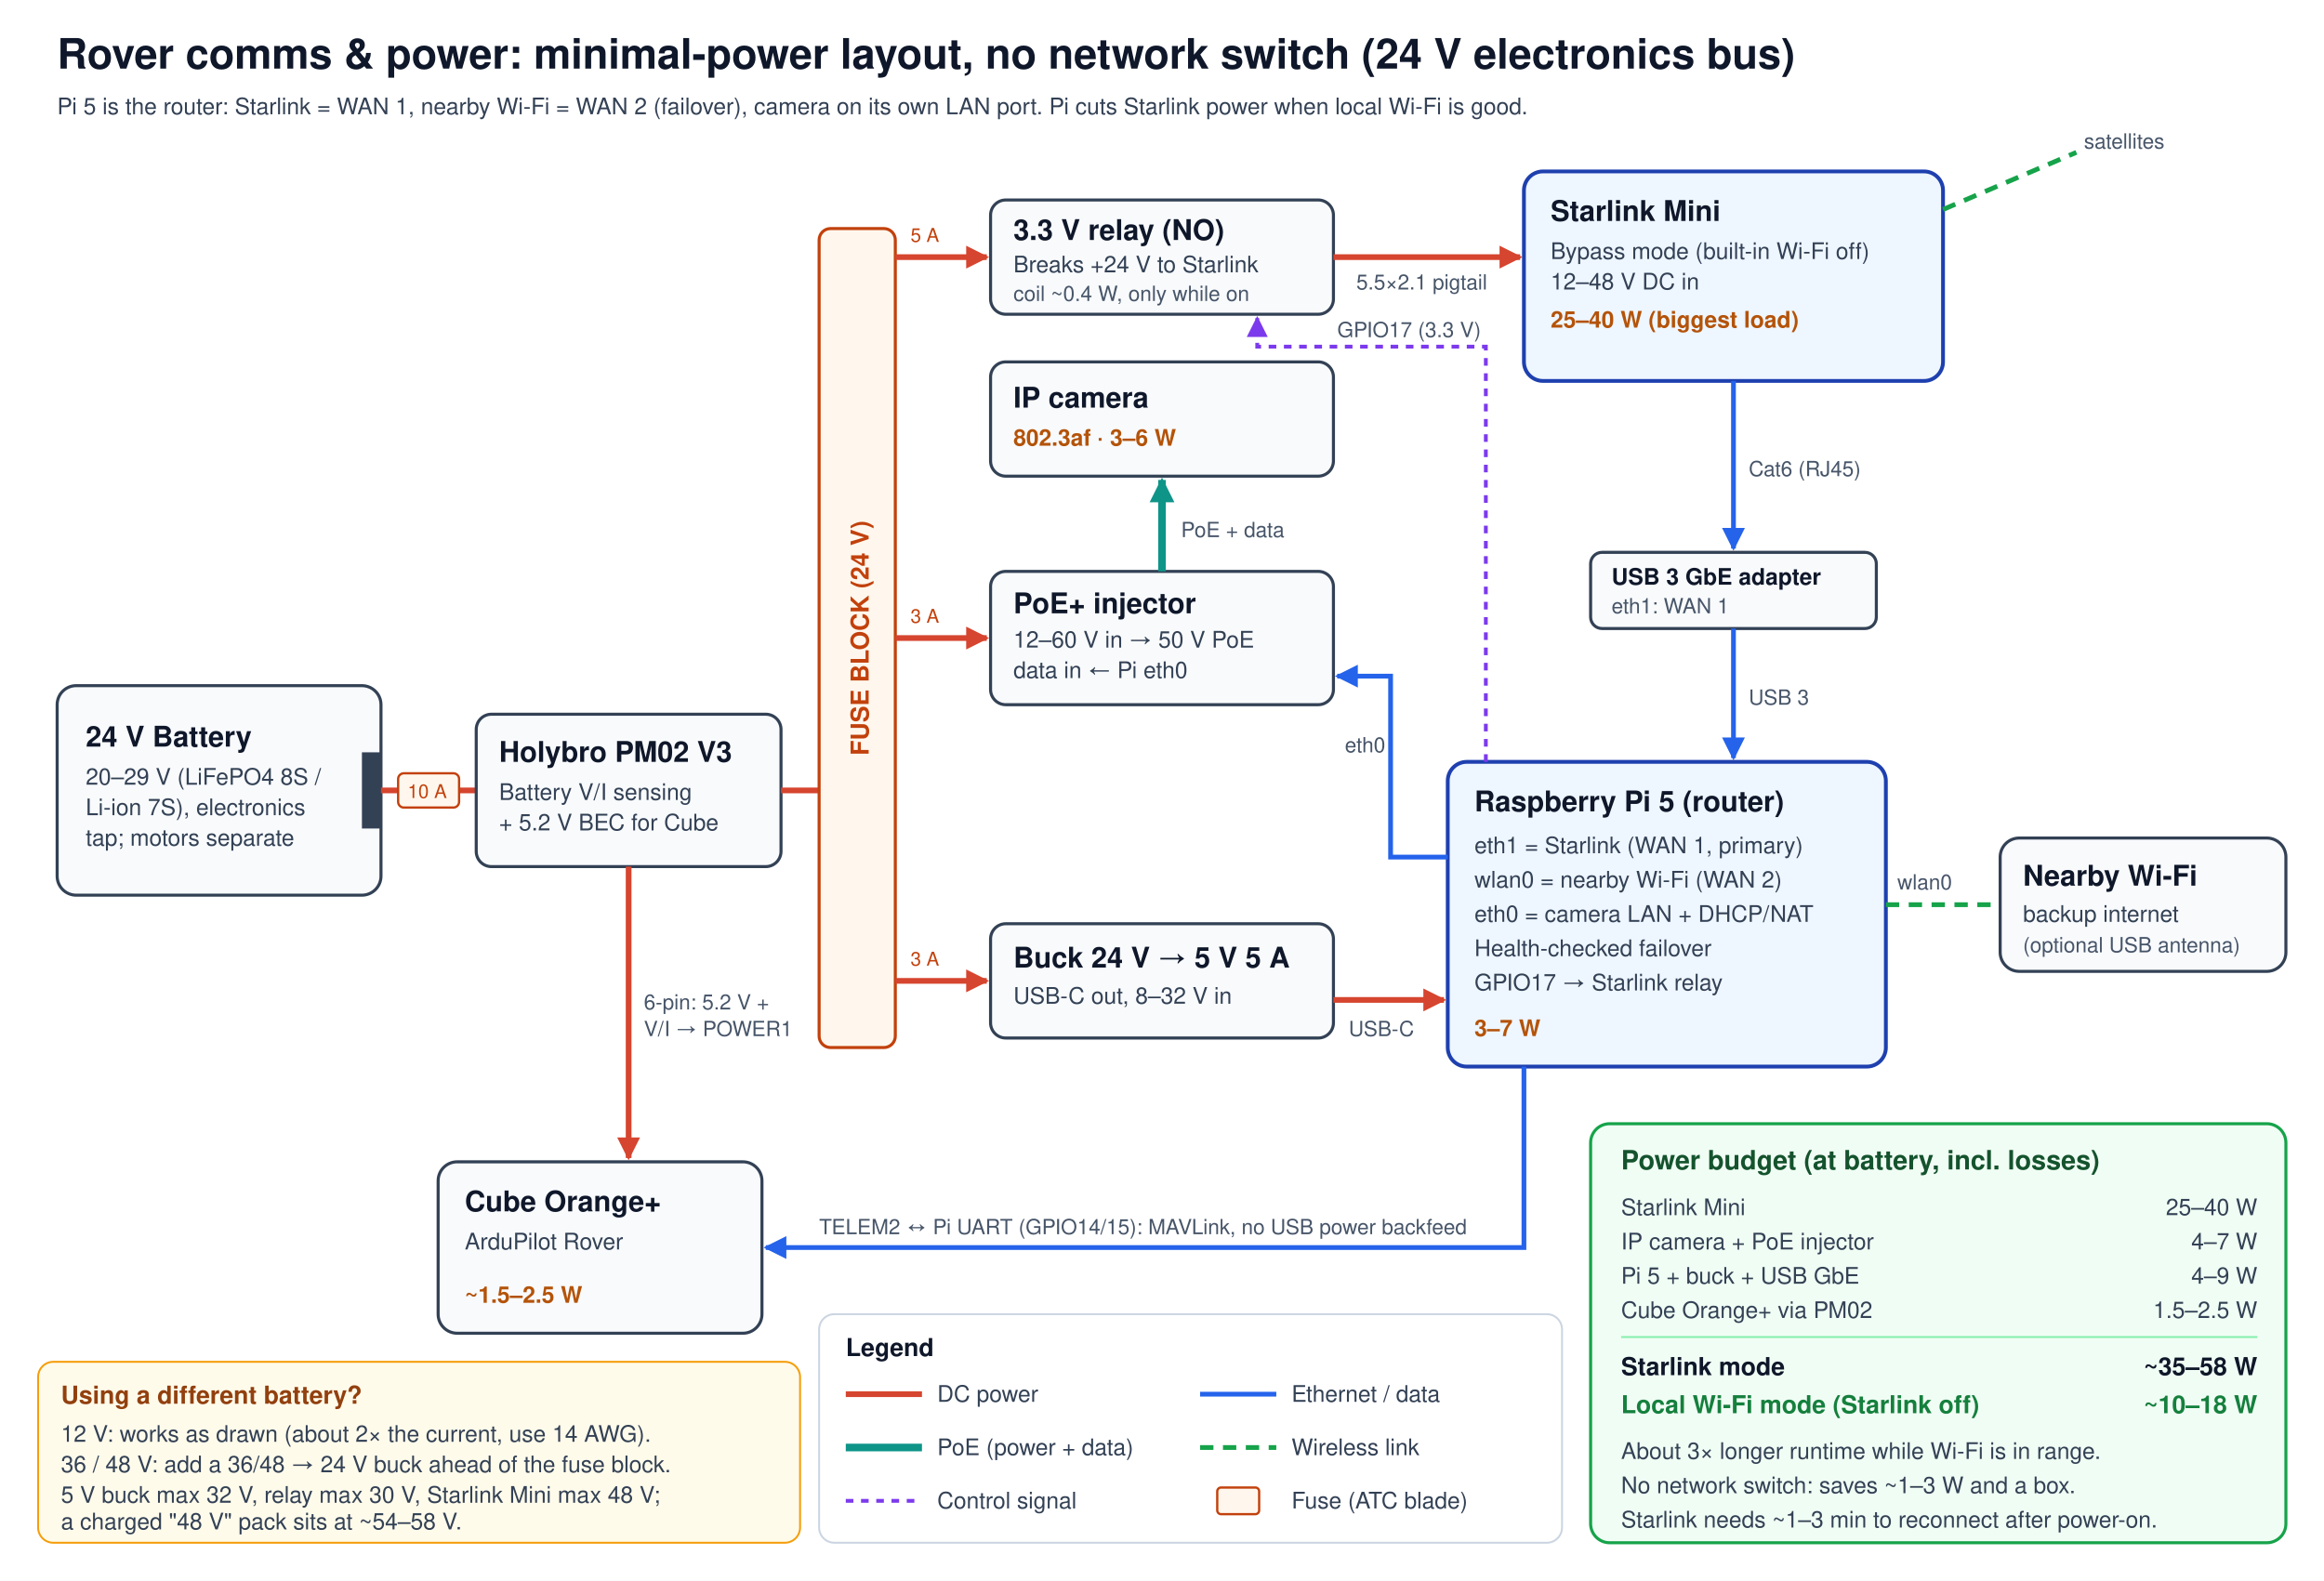
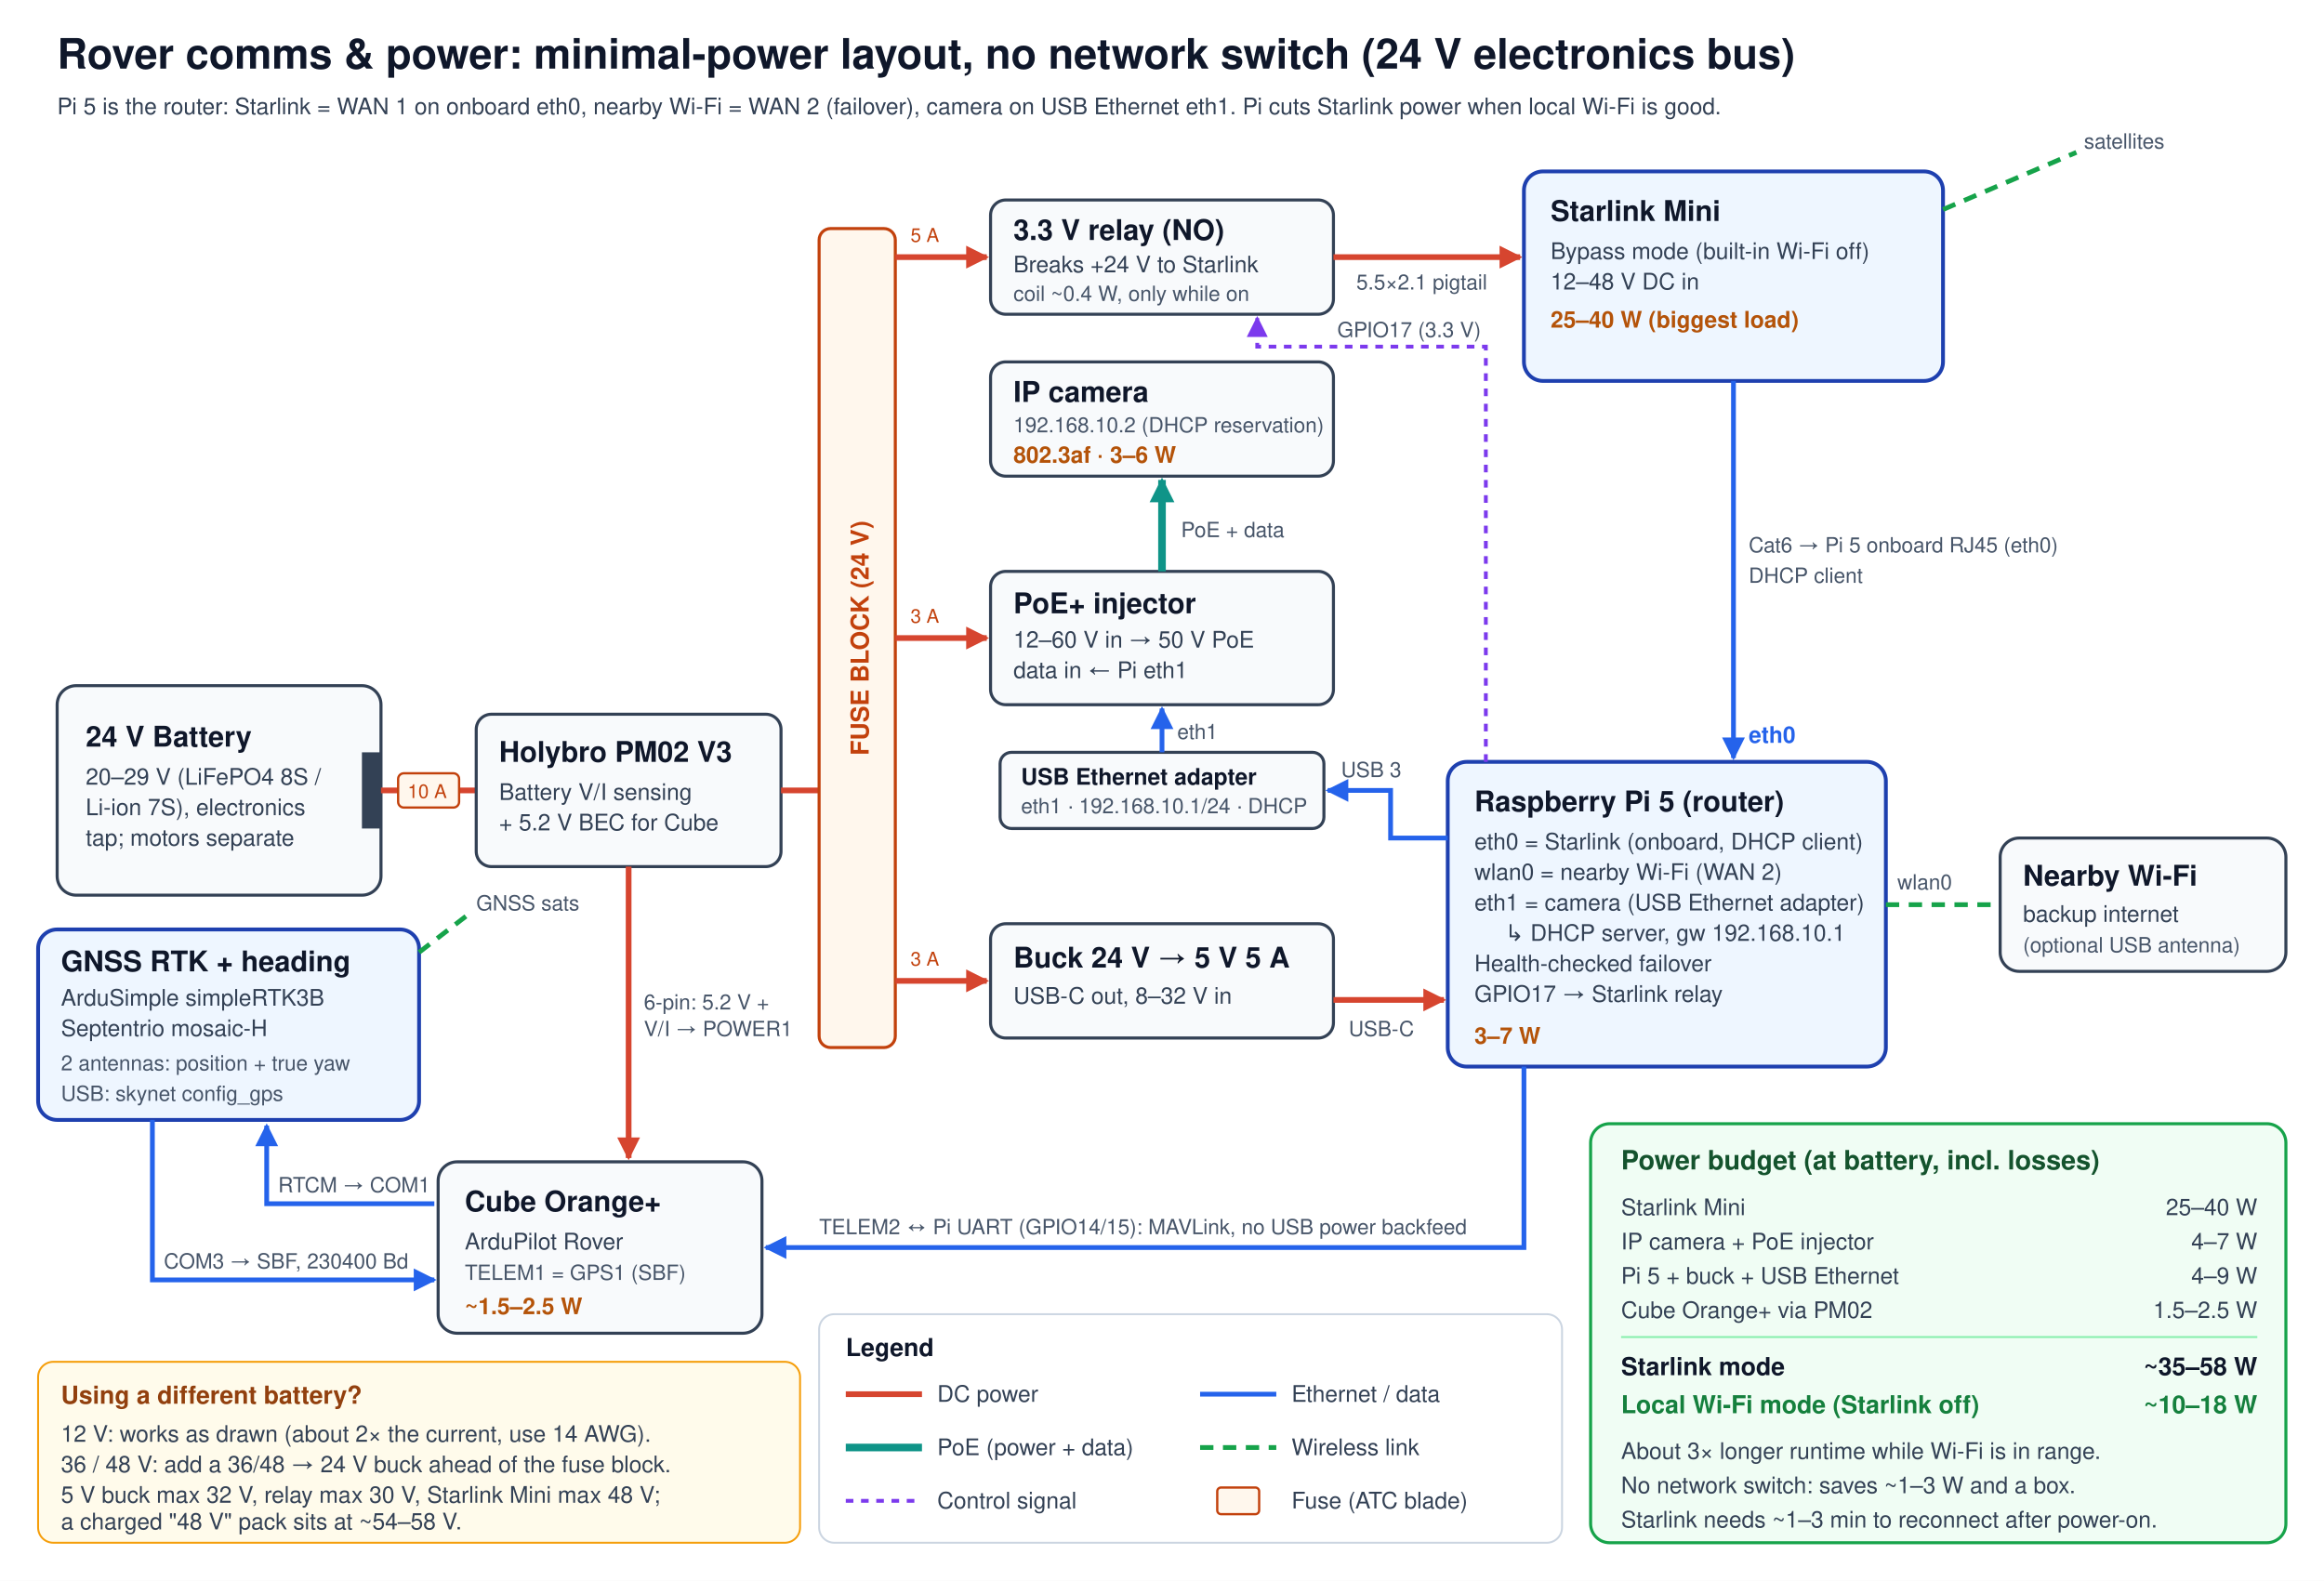
<svg xmlns="http://www.w3.org/2000/svg" viewBox="0 0 1220 830" font-family="Segoe UI, Helvetica, Arial, sans-serif">
  <defs>
    <marker id="arR" viewBox="0 0 10 10" refX="9" refY="5" markerWidth="12" markerHeight="12" markerUnits="userSpaceOnUse" orient="auto">
      <path d="M0,0 L10,5 L0,10 z" fill="#d6452f" />
    </marker>
    <marker id="arB" viewBox="0 0 10 10" refX="9" refY="5" markerWidth="12" markerHeight="12" markerUnits="userSpaceOnUse" orient="auto">
      <path d="M0,0 L10,5 L0,10 z" fill="#2563eb" />
    </marker>
    <marker id="arT" viewBox="0 0 10 10" refX="9" refY="5" markerWidth="13" markerHeight="13" markerUnits="userSpaceOnUse" orient="auto">
      <path d="M0,0 L10,5 L0,10 z" fill="#0f9488" />
    </marker>
    <marker id="arP" viewBox="0 0 10 10" refX="9" refY="5" markerWidth="11" markerHeight="11" markerUnits="userSpaceOnUse" orient="auto">
      <path d="M0,0 L10,5 L0,10 z" fill="#7c3aed" />
    </marker>
    <style>
      .box{fill:#f8fafc;stroke:#334155;stroke-width:1.6}
      .key{fill:#eef6ff;stroke:#1e40af;stroke-width:2}
      .t{font-size:15px;font-weight:700;fill:#0f172a}
      .s{font-size:12px;fill:#334155}
      .w{font-size:12px;font-weight:700;fill:#b45309}
      .lbl{font-size:11px;fill:#475569}
      .pwr{stroke:#d6452f;stroke-width:3;fill:none}
      .dat{stroke:#2563eb;stroke-width:2.5;fill:none}
      .poe{stroke:#0f9488;stroke-width:4;fill:none}
      .wifi{stroke:#16a34a;stroke-width:2.5;fill:none;stroke-dasharray:7 5}
      .ctl{stroke:#7c3aed;stroke-width:2;fill:none;stroke-dasharray:4 4}
      .fuse{fill:#fff7ed;stroke:#c2410c;stroke-width:1.2}
    </style>
  </defs>
  <rect width="1220" height="830" fill="#ffffff" />
  <text x="30" y="36" font-size="22" font-weight="700" fill="#0f172a">Rover comms &amp; power: minimal-power layout, no network switch (24 V electronics bus)</text>
-   <text x="30" y="60" class="s">Pi 5 is the router: Starlink = WAN 1, nearby Wi-Fi = WAN 2 (failover), camera on its own LAN port. Pi cuts Starlink power when local Wi-Fi is good.</text>
+   <text x="30" y="60" class="s">Pi 5 is the router: Starlink = WAN 1 on onboard eth0, nearby Wi-Fi = WAN 2 (failover), camera on USB Ethernet eth1. Pi cuts Starlink power when local Wi-Fi is good.</text>
  <rect x="30" y="360" width="170" height="110" rx="10" class="box" />
  <rect x="190" y="395" width="10" height="40" fill="#334155" />
  <text x="45" y="392" class="t">24 V Battery</text>
  <text x="45" y="412" class="s">20–29 V (LiFePO4 8S /</text>
  <text x="45" y="428" class="s">Li-ion 7S), electronics</text>
  <text x="45" y="444" class="s">tap; motors separate</text>
  <line x1="200" y1="415" x2="250" y2="415" class="pwr" />
  <rect x="209" y="406" width="32" height="18" rx="3" class="fuse" />
  <text x="214" y="419" font-size="10" fill="#c2410c">10 A</text>
  <rect x="250" y="375" width="160" height="80" rx="8" class="box" />
  <text x="262" y="400" class="t">Holybro PM02 V3</text>
  <text x="262" y="420" class="s">Battery V/I sensing</text>
  <text x="262" y="436" class="s">+ 5.2 V BEC for Cube</text>
  <line x1="410" y1="415" x2="430" y2="415" class="pwr" />
  <rect x="430" y="120" width="40" height="430" rx="6" fill="#fff7ed" stroke="#c2410c" stroke-width="1.6" />
  <text x="456" y="335" font-size="13" font-weight="700" fill="#c2410c" transform="rotate(-90 456 335)" text-anchor="middle">FUSE BLOCK (24 V)</text>
  <line x1="470" y1="135" x2="518" y2="135" class="pwr" marker-end="url(#arR)" />
  <text x="478" y="127" font-size="10" fill="#c2410c">5 A</text>
  <rect x="520" y="105" width="180" height="60" rx="8" class="box" />
  <text x="532" y="126" class="t">3.3 V relay (NO)</text>
  <text x="532" y="143" class="s">Breaks +24 V to Starlink</text>
  <text x="532" y="158" class="lbl">coil ~0.4 W, only while on</text>
  <line x1="700" y1="135" x2="798" y2="135" class="pwr" marker-end="url(#arR)" />
  <text x="712" y="152" class="lbl">5.5×2.1 pigtail</text>
  <rect x="800" y="90" width="220" height="110" rx="10" class="key" />
  <text x="814" y="116" class="t">Starlink Mini</text>
  <text x="814" y="136" class="s">Bypass mode (built-in Wi-Fi off)</text>
  <text x="814" y="152" class="s">12–48 V DC in</text>
  <text x="814" y="172" class="w">25–40 W (biggest load)</text>
  <path d="M1020,110 L1090,80" class="wifi" />
  <text x="1094" y="78" class="lbl">satellites</text>
-   <line x1="910" y1="200" x2="910" y2="288" class="dat" marker-end="url(#arB)" />
-   <text x="918" y="250" class="lbl">Cat6 (RJ45)</text>
-   <rect x="835" y="290" width="150" height="40" rx="6" class="box" />
-   <text x="846" y="307" font-size="12" font-weight="700" fill="#0f172a">USB 3 GbE adapter</text>
-   <text x="846" y="322" class="lbl">eth1: WAN 1</text>
-   <line x1="910" y1="330" x2="910" y2="398" class="dat" marker-end="url(#arB)" />
-   <text x="918" y="370" class="lbl">USB 3</text>
+   <line x1="910" y1="200" x2="910" y2="398" class="dat" marker-end="url(#arB)" />
+   <text x="918" y="290" class="lbl">Cat6 → Pi 5 onboard RJ45 (eth0)</text>
+   <text x="918" y="306" class="lbl">DHCP client</text>
+   <text x="918" y="390" font-size="12" font-weight="700" fill="#2563eb">eth0</text>
  <rect x="760" y="400" width="230" height="160" rx="10" class="key" />
  <text x="774" y="426" class="t">Raspberry Pi 5 (router)</text>
-   <text x="774" y="448" class="s">eth1  = Starlink (WAN 1, primary)</text>
-   <text x="774" y="466" class="s">wlan0 = nearby Wi-Fi (WAN 2)</text>
-   <text x="774" y="484" class="s">eth0  = camera LAN + DHCP/NAT</text>
-   <text x="774" y="502" class="s">Health-checked failover</text>
-   <text x="774" y="520" class="s">GPIO17 → Starlink relay</text>
-   <text x="774" y="544" class="w">3–7 W</text>
+   <text x="774" y="446" class="s">eth0  = Starlink (onboard, DHCP client)</text>
+   <text x="774" y="462" class="s">wlan0 = nearby Wi-Fi (WAN 2)</text>
+   <text x="774" y="478" class="s">eth1  = camera (USB Ethernet adapter)</text>
+   <text x="790" y="494" class="s">↳ DHCP server, gw 192.168.10.1</text>
+   <text x="774" y="510" class="s">Health-checked failover</text>
+   <text x="774" y="526" class="s">GPIO17 → Starlink relay</text>
+   <text x="774" y="548" class="w">3–7 W</text>
  <line x1="470" y1="335" x2="518" y2="335" class="pwr" marker-end="url(#arR)" />
  <text x="478" y="327" font-size="10" fill="#c2410c">3 A</text>
  <rect x="520" y="300" width="180" height="70" rx="8" class="box" />
  <text x="532" y="322" class="t">PoE+ injector</text>
  <text x="532" y="340" class="s">12–60 V in → 50 V PoE</text>
-   <text x="532" y="356" class="s">data in ← Pi eth0</text>
-   <path d="M760,450 H730 V355 H702" class="dat" marker-end="url(#arB)" />
-   <text x="706" y="395" class="lbl">eth0</text>
+   <text x="532" y="356" class="s">data in ← Pi eth1</text>
+   <rect x="525" y="395" width="170" height="40" rx="6" class="box" />
+   <text x="536" y="412" font-size="12" font-weight="700" fill="#0f172a">USB Ethernet adapter</text>
+   <text x="536" y="427" class="lbl">eth1 · 192.168.10.1/24 · DHCP</text>
+   <path d="M760,440 H730 V415 H697" class="dat" marker-end="url(#arB)" />
+   <text x="704" y="408" class="lbl">USB 3</text>
+   <line x1="610" y1="395" x2="610" y2="372" class="dat" marker-end="url(#arB)" />
+   <text x="618" y="388" class="lbl">eth1</text>
  <line x1="610" y1="300" x2="610" y2="252" class="poe" marker-end="url(#arT)" />
  <text x="620" y="282" class="lbl">PoE + data</text>
  <rect x="520" y="190" width="180" height="60" rx="8" class="box" />
-   <text x="532" y="214" class="t">IP camera</text>
-   <text x="532" y="234" class="w">802.3af · 3–6 W</text>
+   <text x="532" y="211" class="t">IP camera</text>
+   <text x="532" y="227" class="lbl">192.168.10.2 (DHCP reservation)</text>
+   <text x="532" y="243" class="w">802.3af · 3–6 W</text>
  <path d="M780,400 V182 H660 V167" class="ctl" marker-end="url(#arP)" />
  <text x="702" y="177" class="lbl" fill="#7c3aed">GPIO17 (3.3 V)</text>
  <line x1="470" y1="515" x2="518" y2="515" class="pwr" marker-end="url(#arR)" />
  <text x="478" y="507" font-size="10" fill="#c2410c">3 A</text>
  <rect x="520" y="485" width="180" height="60" rx="8" class="box" />
  <text x="532" y="508" class="t">Buck 24 V → 5 V 5 A</text>
  <text x="532" y="527" class="s">USB-C out, 8–32 V in</text>
  <line x1="700" y1="525" x2="758" y2="525" class="pwr" marker-end="url(#arR)" />
  <text x="708" y="544" class="lbl">USB-C</text>
  <rect x="1050" y="440" width="150" height="70" rx="10" class="box" />
  <text x="1062" y="465" class="t">Nearby Wi-Fi</text>
  <text x="1062" y="484" class="s">backup internet</text>
  <text x="1062" y="500" class="lbl">(optional USB antenna)</text>
  <line x1="990" y1="475" x2="1048" y2="475" class="wifi" />
  <text x="996" y="467" class="lbl">wlan0</text>
  <line x1="330" y1="455" x2="330" y2="608" class="pwr" marker-end="url(#arR)" />
  <text x="338" y="530" class="lbl">6-pin: 5.2 V +</text>
  <text x="338" y="544" class="lbl">V/I → POWER1</text>
  <rect x="230" y="610" width="170" height="90" rx="10" class="box" />
  <text x="244" y="636" class="t">Cube Orange+</text>
  <text x="244" y="656" class="s">ArduPilot Rover</text>
-   <text x="244" y="684" class="w">~1.5–2.5 W</text>
+   <text x="244" y="672" class="lbl">TELEM1 = GPS1 (SBF)</text>
+   <text x="244" y="690" class="w">~1.5–2.5 W</text>
+   <rect x="20" y="488" width="200" height="100" rx="10" class="key" />
+   <text x="32" y="510" class="t">GNSS RTK + heading</text>
+   <text x="32" y="528" class="s">ArduSimple simpleRTK3B</text>
+   <text x="32" y="544" class="s">Septentrio mosaic-H</text>
+   <text x="32" y="562" class="lbl">2 antennas: position + true yaw</text>
+   <text x="32" y="578" class="lbl">USB: skynet config_gps</text>
+   <path d="M220,500 L246,480" class="wifi" />
+   <text x="250" y="478" class="lbl">GNSS sats</text>
+   <path d="M228,632 H140 V591" class="dat" marker-end="url(#arB)" />
+   <text x="146" y="626" class="lbl">RTCM → COM1</text>
+   <path d="M80,588 V672 H228" class="dat" marker-end="url(#arB)" />
+   <text x="86" y="666" class="lbl">COM3 → SBF, 230400 Bd</text>
  <path d="M800,560 V655 H402" class="dat" marker-end="url(#arB)" />
  <text x="430" y="648" class="lbl">TELEM2 ↔ Pi UART (GPIO14/15): MAVLink, no USB power backfeed</text>
  <rect x="430" y="690" width="390" height="120" rx="8" fill="#ffffff" stroke="#cbd5e1" />
  <text x="444" y="712" font-size="13" font-weight="700" fill="#0f172a">Legend</text>
  <line x1="444" y1="732" x2="484" y2="732" class="pwr" />
  <text x="492" y="736" class="s">DC power</text>
  <line x1="630" y1="732" x2="670" y2="732" class="dat" />
  <text x="678" y="736" class="s">Ethernet / data</text>
  <line x1="444" y1="760" x2="484" y2="760" class="poe" />
  <text x="492" y="764" class="s">PoE (power + data)</text>
  <line x1="630" y1="760" x2="670" y2="760" class="wifi" />
  <text x="678" y="764" class="s">Wireless link</text>
  <line x1="444" y1="788" x2="484" y2="788" class="ctl" />
  <text x="492" y="792" class="s">Control signal</text>
  <rect x="639" y="781" width="22" height="14" rx="2" class="fuse" />
  <text x="678" y="792" class="s">Fuse (ATC blade)</text>
  <rect x="20" y="715" width="400" height="95" rx="8" fill="#fffbeb" stroke="#f59e0b" />
  <text x="32" y="737" font-size="13" font-weight="700" fill="#92400e">Using a different battery?</text>
  <text x="32" y="757" class="s">12 V: works as drawn (about 2× the current, use 14 AWG).</text>
  <text x="32" y="773" class="s">36 / 48 V: add a 36/48 → 24 V buck ahead of the fuse block.</text>
  <text x="32" y="789" class="s">5 V buck max 32 V, relay max 30 V, Starlink Mini max 48 V;</text>
  <text x="32" y="803" class="s">a charged "48 V" pack sits at ~54–58 V.</text>
  <rect x="835" y="590" width="365" height="220" rx="10" fill="#f0fdf4" stroke="#16a34a" stroke-width="1.6" />
  <text x="851" y="614" font-size="14" font-weight="700" fill="#14532d">Power budget (at battery, incl. losses)</text>
  <text x="851" y="638" class="s">Starlink Mini</text>
  <text x="1185" y="638" class="s" text-anchor="end">25–40 W</text>
  <text x="851" y="656" class="s">IP camera + PoE injector</text>
  <text x="1185" y="656" class="s" text-anchor="end">4–7 W</text>
-   <text x="851" y="674" class="s">Pi 5 + buck + USB GbE</text>
+   <text x="851" y="674" class="s">Pi 5 + buck + USB Ethernet</text>
  <text x="1185" y="674" class="s" text-anchor="end">4–9 W</text>
  <text x="851" y="692" class="s">Cube Orange+ via PM02</text>
  <text x="1185" y="692" class="s" text-anchor="end">1.5–2.5 W</text>
  <line x1="851" y1="702" x2="1185" y2="702" stroke="#86efac" />
  <text x="851" y="722" font-size="13" font-weight="700" fill="#0f172a">Starlink mode</text>
  <text x="1185" y="722" font-size="13" font-weight="700" fill="#0f172a" text-anchor="end">~35–58 W</text>
  <text x="851" y="742" font-size="13" font-weight="700" fill="#15803d">Local Wi-Fi mode (Starlink off)</text>
  <text x="1185" y="742" font-size="13" font-weight="700" fill="#15803d" text-anchor="end">~10–18 W</text>
  <text x="851" y="766" class="s">About 3× longer runtime while Wi-Fi is in range.</text>
  <text x="851" y="784" class="s">No network switch: saves ~1–3 W and a box.</text>
  <text x="851" y="802" class="s">Starlink needs ~1–3 min to reconnect after power-on.</text>
</svg>
